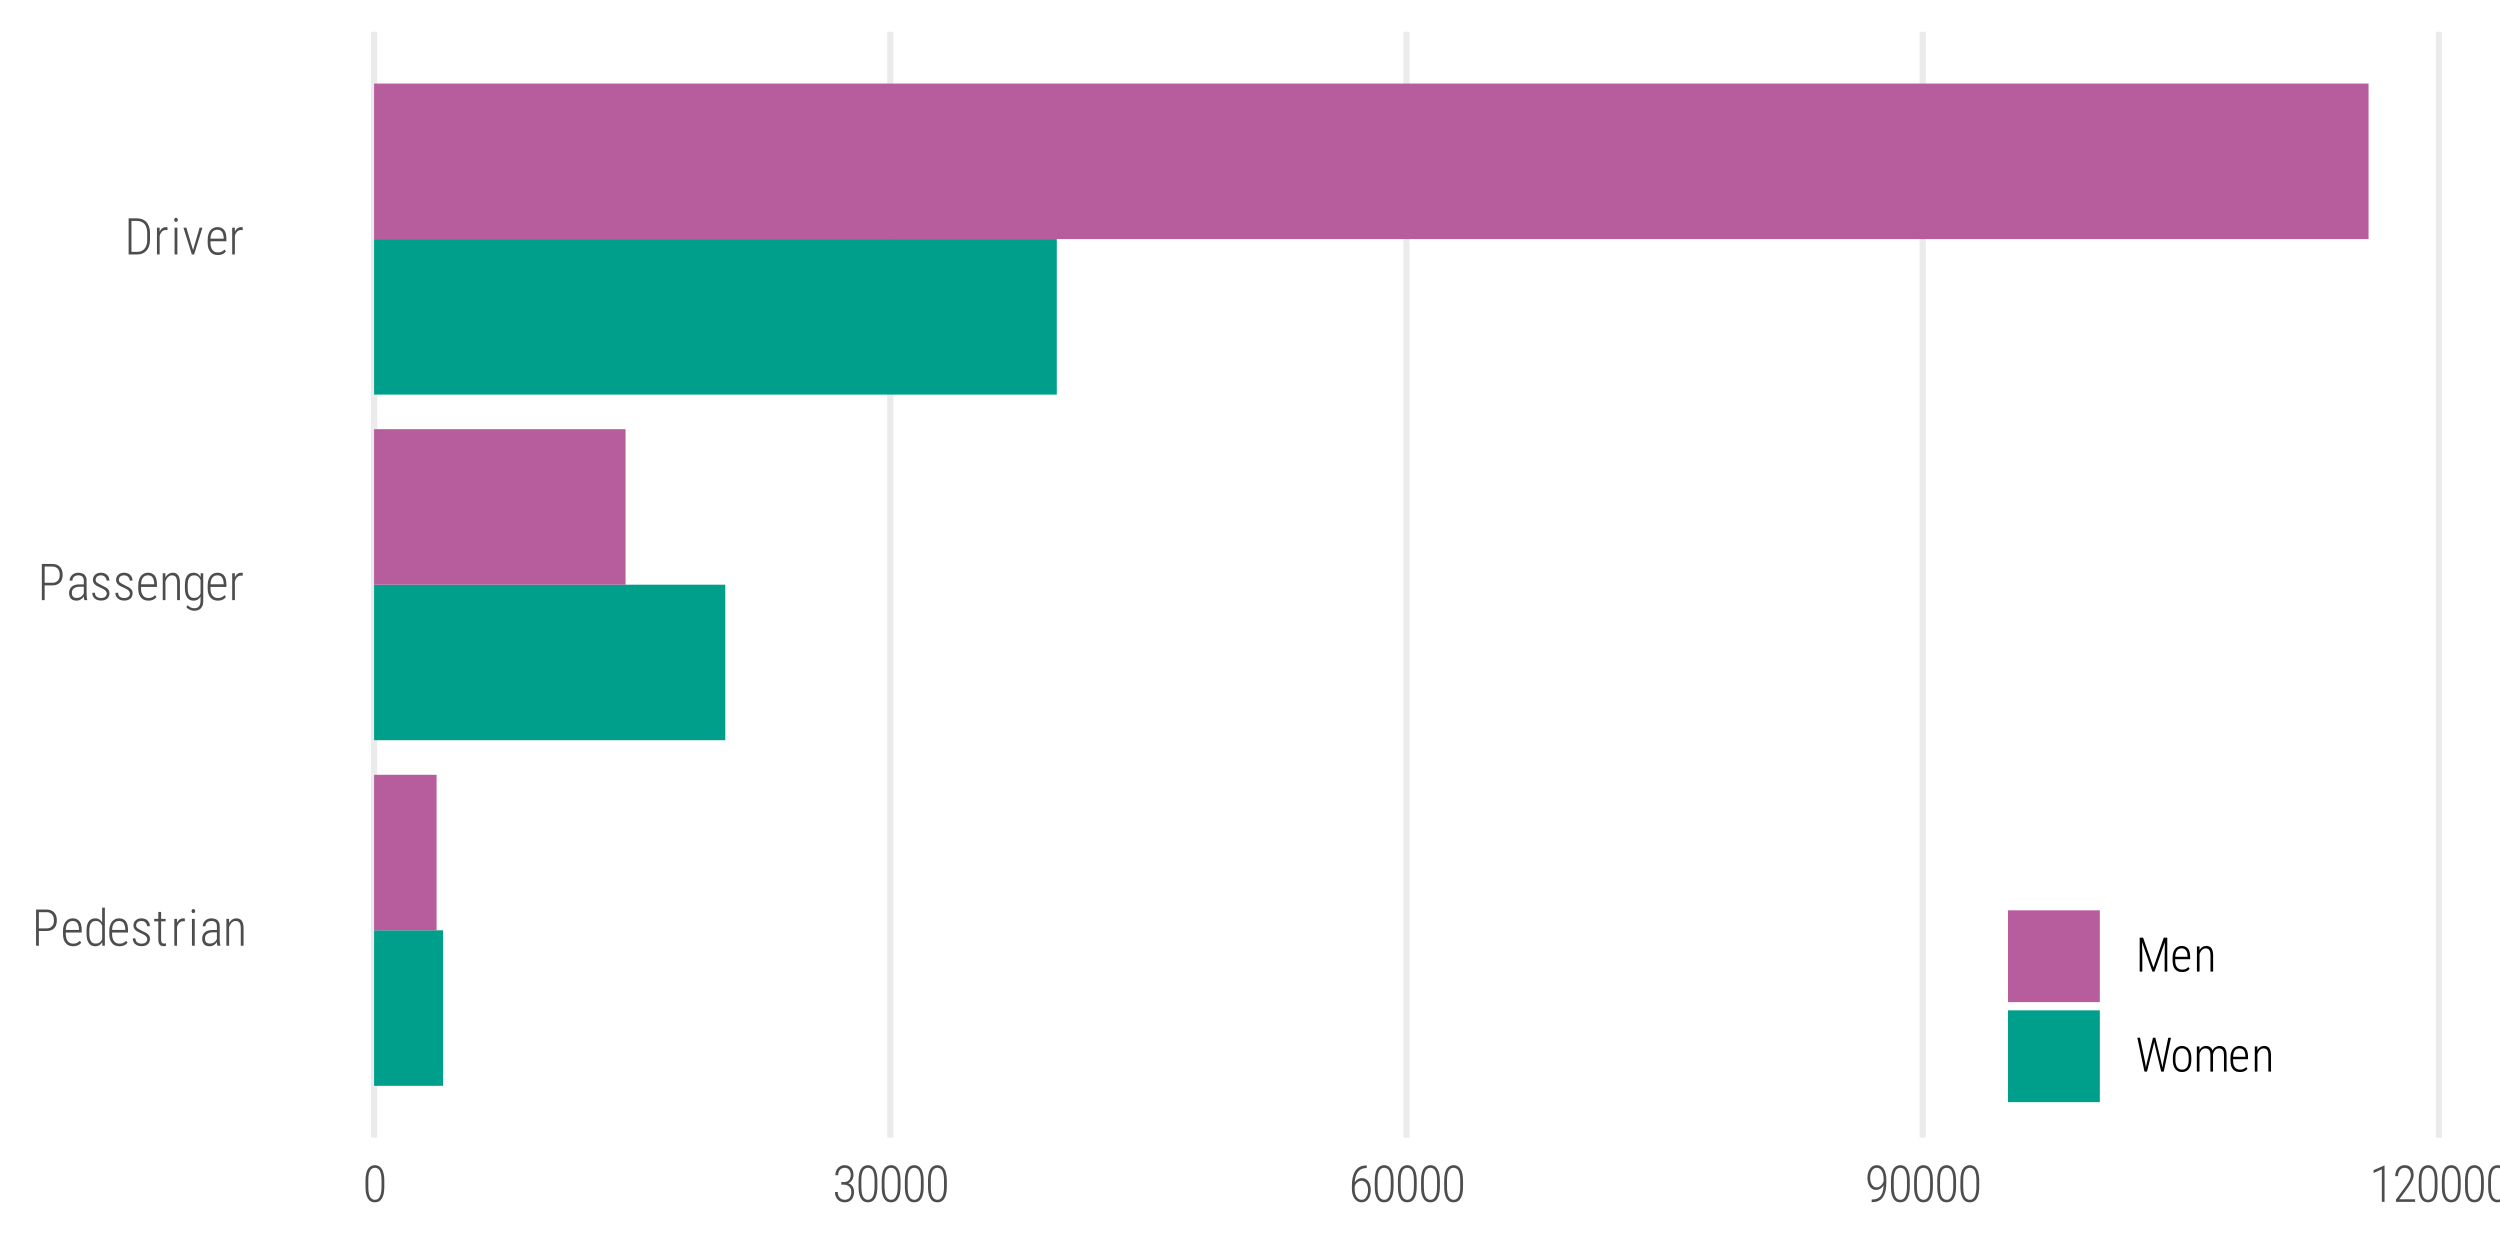
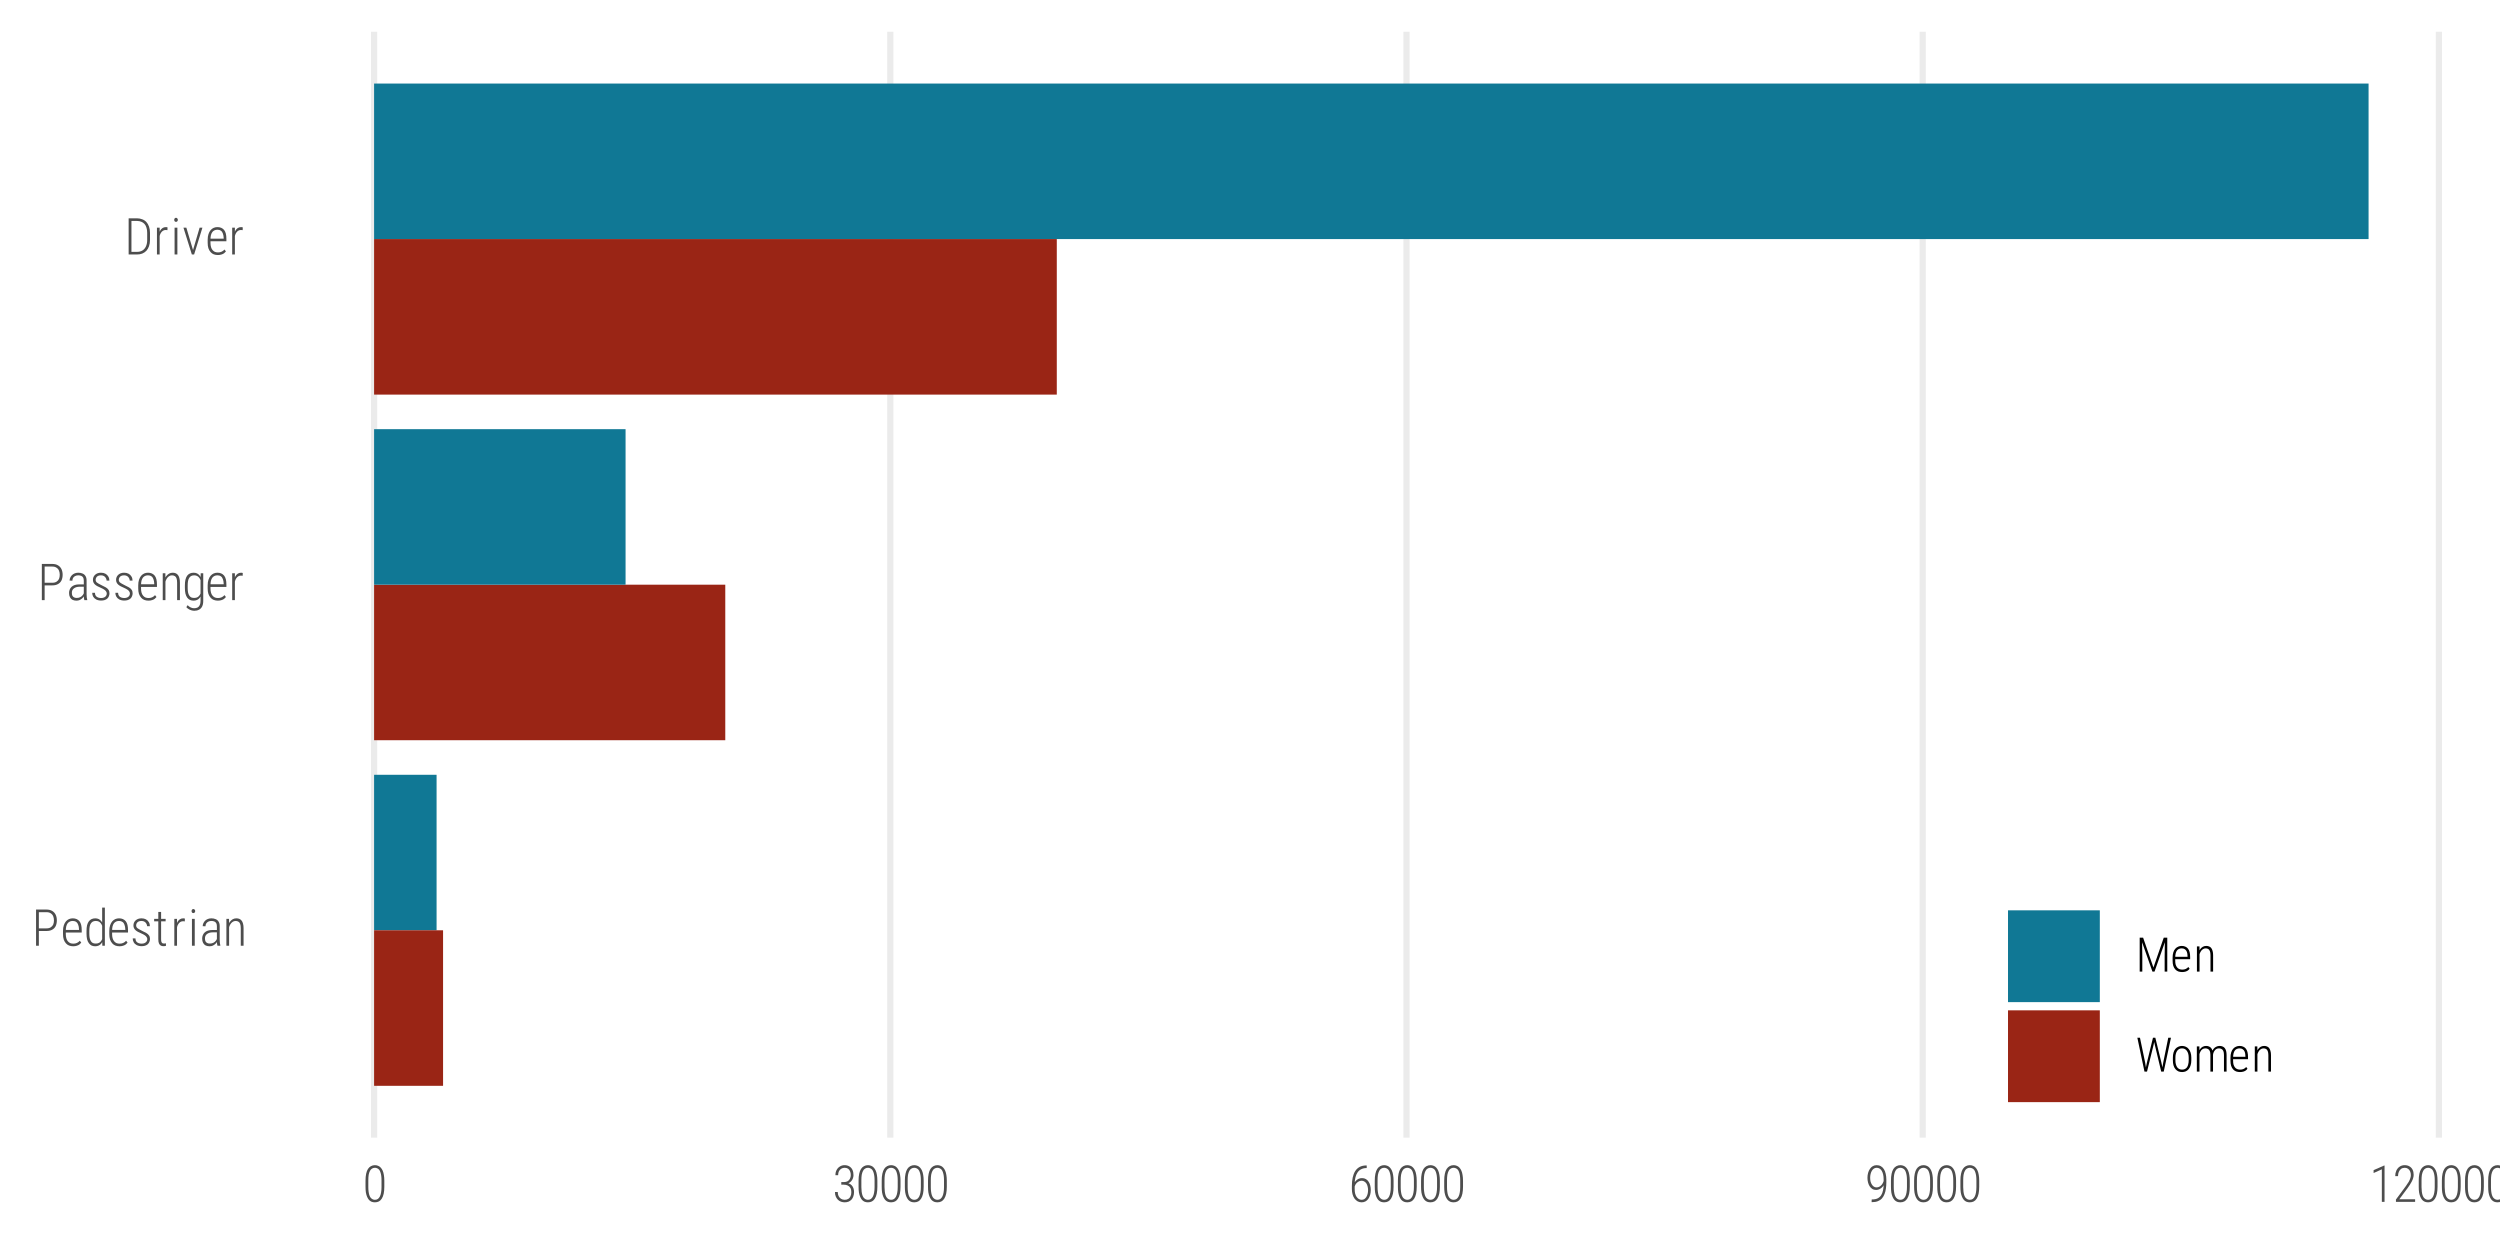
<svg xmlns="http://www.w3.org/2000/svg" xmlns:xlink="http://www.w3.org/1999/xlink" width="432" height="216" viewBox="0 0 432 216">
  <defs>
    <g>
      <g id="glyph-0-0">
        <path d="M 2.891 -6.25 L 2.891 -6.016 L 0.547 -6.016 L 0.547 -6.25 Z M 0.641 -6.25 L 0.641 0 L 0.453 0 L 0.453 -6.25 Z M 3 -6.25 L 3 0 L 2.812 0 L 2.812 -6.25 Z M 2.891 -0.234 L 2.891 0 L 0.547 0 L 0.547 -0.234 Z M 2.891 -6.125 L 0.75 -0.125 L 0.547 -0.125 L 2.688 -6.125 Z M 2.688 -0.125 L 0.547 -6.125 L 0.75 -6.125 L 2.891 -0.125 Z M 2.688 -0.125 " />
      </g>
      <g id="glyph-0-1">
        <path d="M 2.562 -2.547 L 1.078 -2.547 L 1.078 -3 L 2.562 -3 C 2.863 -3 3.109 -3.062 3.297 -3.188 C 3.492 -3.312 3.633 -3.473 3.719 -3.672 C 3.801 -3.879 3.844 -4.113 3.844 -4.375 C 3.844 -4.633 3.801 -4.867 3.719 -5.078 C 3.633 -5.297 3.492 -5.469 3.297 -5.594 C 3.109 -5.727 2.863 -5.797 2.562 -5.797 L 1.234 -5.797 L 1.234 0 L 0.75 0 L 0.75 -6.25 L 2.562 -6.25 C 2.945 -6.25 3.27 -6.172 3.531 -6.016 C 3.801 -5.859 4.004 -5.641 4.141 -5.359 C 4.273 -5.078 4.344 -4.754 4.344 -4.391 C 4.344 -4.004 4.273 -3.672 4.141 -3.391 C 4.004 -3.117 3.801 -2.91 3.531 -2.766 C 3.27 -2.617 2.945 -2.547 2.562 -2.547 Z M 2.562 -2.547 " />
      </g>
      <g id="glyph-0-2">
        <path d="M 2.172 0.094 C 1.91 0.094 1.672 0.051 1.453 -0.031 C 1.242 -0.113 1.062 -0.242 0.906 -0.422 C 0.75 -0.598 0.625 -0.816 0.531 -1.078 C 0.445 -1.348 0.406 -1.66 0.406 -2.016 L 0.406 -2.547 C 0.406 -2.93 0.453 -3.258 0.547 -3.531 C 0.641 -3.812 0.766 -4.039 0.922 -4.219 C 1.078 -4.395 1.254 -4.523 1.453 -4.609 C 1.648 -4.691 1.863 -4.734 2.094 -4.734 C 2.344 -4.734 2.562 -4.691 2.75 -4.609 C 2.945 -4.523 3.113 -4.398 3.25 -4.234 C 3.383 -4.066 3.484 -3.852 3.547 -3.594 C 3.609 -3.332 3.641 -3.031 3.641 -2.688 L 3.641 -2.281 L 0.703 -2.281 L 0.703 -2.734 L 3.172 -2.734 L 3.172 -2.859 C 3.16 -3.16 3.113 -3.414 3.031 -3.625 C 2.957 -3.844 2.844 -4.004 2.688 -4.109 C 2.531 -4.223 2.332 -4.281 2.094 -4.281 C 1.914 -4.281 1.754 -4.25 1.609 -4.188 C 1.461 -4.125 1.332 -4.023 1.219 -3.891 C 1.113 -3.754 1.031 -3.57 0.969 -3.344 C 0.914 -3.125 0.891 -2.859 0.891 -2.547 L 0.891 -2.016 C 0.891 -1.734 0.922 -1.488 0.984 -1.281 C 1.047 -1.07 1.133 -0.898 1.25 -0.766 C 1.363 -0.629 1.5 -0.523 1.656 -0.453 C 1.82 -0.391 2 -0.359 2.188 -0.359 C 2.426 -0.359 2.633 -0.398 2.812 -0.484 C 3 -0.566 3.164 -0.691 3.312 -0.859 L 3.562 -0.531 C 3.477 -0.426 3.375 -0.32 3.25 -0.219 C 3.125 -0.125 2.973 -0.051 2.797 0 C 2.617 0.062 2.41 0.094 2.172 0.094 Z M 2.172 0.094 " />
      </g>
      <g id="glyph-0-3">
        <path d="M 3.172 -0.906 L 3.172 -6.594 L 3.641 -6.594 L 3.641 0 L 3.203 0 Z M 0.469 -2.109 L 0.469 -2.531 C 0.469 -2.926 0.5 -3.258 0.562 -3.531 C 0.633 -3.812 0.738 -4.039 0.875 -4.219 C 1.008 -4.395 1.172 -4.523 1.359 -4.609 C 1.547 -4.691 1.754 -4.734 1.984 -4.734 C 2.211 -4.734 2.41 -4.691 2.578 -4.609 C 2.742 -4.523 2.891 -4.406 3.016 -4.25 C 3.141 -4.094 3.238 -3.906 3.312 -3.688 C 3.383 -3.477 3.438 -3.242 3.469 -2.984 L 3.469 -1.594 C 3.438 -1.352 3.383 -1.129 3.312 -0.922 C 3.238 -0.711 3.141 -0.531 3.016 -0.375 C 2.898 -0.227 2.754 -0.113 2.578 -0.031 C 2.398 0.051 2.195 0.094 1.969 0.094 C 1.738 0.094 1.531 0.051 1.344 -0.031 C 1.164 -0.125 1.008 -0.258 0.875 -0.438 C 0.738 -0.625 0.633 -0.852 0.562 -1.125 C 0.5 -1.406 0.469 -1.734 0.469 -2.109 Z M 0.953 -2.531 L 0.953 -2.109 C 0.953 -1.805 0.973 -1.547 1.016 -1.328 C 1.066 -1.117 1.133 -0.941 1.219 -0.797 C 1.312 -0.648 1.426 -0.539 1.562 -0.469 C 1.707 -0.406 1.879 -0.375 2.078 -0.375 C 2.316 -0.375 2.516 -0.422 2.672 -0.516 C 2.836 -0.617 2.969 -0.754 3.062 -0.922 C 3.164 -1.086 3.242 -1.273 3.297 -1.484 L 3.297 -3.062 C 3.266 -3.195 3.219 -3.336 3.156 -3.484 C 3.102 -3.629 3.031 -3.758 2.938 -3.875 C 2.852 -4 2.738 -4.098 2.594 -4.172 C 2.445 -4.242 2.273 -4.281 2.078 -4.281 C 1.879 -4.281 1.707 -4.242 1.562 -4.172 C 1.426 -4.098 1.312 -3.988 1.219 -3.844 C 1.125 -3.707 1.055 -3.531 1.016 -3.312 C 0.973 -3.094 0.953 -2.832 0.953 -2.531 Z M 0.953 -2.531 " />
      </g>
      <g id="glyph-0-4">
        <path d="M 2.969 -1.141 C 2.969 -1.266 2.93 -1.379 2.859 -1.484 C 2.797 -1.598 2.688 -1.707 2.531 -1.812 C 2.383 -1.914 2.176 -2.023 1.906 -2.141 C 1.695 -2.234 1.508 -2.32 1.344 -2.406 C 1.176 -2.5 1.035 -2.598 0.922 -2.703 C 0.816 -2.805 0.734 -2.922 0.672 -3.047 C 0.609 -3.172 0.578 -3.32 0.578 -3.5 C 0.578 -3.676 0.609 -3.836 0.672 -3.984 C 0.734 -4.129 0.828 -4.258 0.953 -4.375 C 1.078 -4.488 1.223 -4.578 1.391 -4.641 C 1.566 -4.703 1.758 -4.734 1.969 -4.734 C 2.27 -4.734 2.523 -4.676 2.734 -4.562 C 2.953 -4.445 3.117 -4.285 3.234 -4.078 C 3.359 -3.879 3.422 -3.645 3.422 -3.375 L 2.938 -3.375 C 2.938 -3.531 2.895 -3.676 2.812 -3.812 C 2.738 -3.957 2.629 -4.07 2.484 -4.156 C 2.348 -4.238 2.176 -4.281 1.969 -4.281 C 1.75 -4.281 1.57 -4.242 1.438 -4.172 C 1.301 -4.098 1.203 -4 1.141 -3.875 C 1.078 -3.758 1.047 -3.641 1.047 -3.516 C 1.047 -3.422 1.062 -3.336 1.094 -3.266 C 1.125 -3.191 1.176 -3.117 1.25 -3.047 C 1.32 -2.984 1.426 -2.914 1.562 -2.844 C 1.695 -2.77 1.863 -2.68 2.062 -2.578 C 2.344 -2.453 2.586 -2.328 2.797 -2.203 C 3.004 -2.086 3.16 -1.945 3.266 -1.781 C 3.379 -1.625 3.438 -1.422 3.438 -1.172 C 3.438 -0.984 3.398 -0.812 3.328 -0.656 C 3.266 -0.5 3.172 -0.363 3.047 -0.25 C 2.922 -0.145 2.766 -0.062 2.578 0 C 2.398 0.051 2.207 0.078 2 0.078 C 1.664 0.078 1.379 0.012 1.141 -0.109 C 0.91 -0.234 0.738 -0.395 0.625 -0.594 C 0.508 -0.801 0.453 -1.023 0.453 -1.266 L 0.922 -1.266 C 0.93 -1.023 0.988 -0.836 1.094 -0.703 C 1.207 -0.578 1.344 -0.488 1.5 -0.438 C 1.664 -0.383 1.832 -0.359 2 -0.359 C 2.207 -0.359 2.383 -0.395 2.531 -0.469 C 2.676 -0.539 2.785 -0.633 2.859 -0.75 C 2.93 -0.863 2.969 -0.992 2.969 -1.141 Z M 2.969 -1.141 " />
      </g>
      <g id="glyph-0-5">
        <path d="M 2.141 -4.641 L 2.141 -4.219 L 0.156 -4.219 L 0.156 -4.641 Z M 0.875 -5.844 L 1.359 -5.844 L 1.359 -1.141 C 1.359 -0.922 1.379 -0.754 1.422 -0.641 C 1.473 -0.535 1.535 -0.461 1.609 -0.422 C 1.68 -0.391 1.758 -0.375 1.844 -0.375 C 1.914 -0.375 1.977 -0.379 2.031 -0.391 C 2.094 -0.398 2.145 -0.41 2.188 -0.422 L 2.203 0.016 C 2.148 0.035 2.082 0.051 2 0.062 C 1.914 0.07 1.828 0.078 1.734 0.078 C 1.566 0.078 1.422 0.039 1.297 -0.031 C 1.172 -0.102 1.066 -0.227 0.984 -0.406 C 0.91 -0.582 0.875 -0.828 0.875 -1.141 Z M 0.875 -5.844 " />
      </g>
      <g id="glyph-0-6">
        <path d="M 1.109 -3.891 L 1.109 0 L 0.641 0 L 0.641 -4.641 L 1.109 -4.641 Z M 2.469 -4.688 L 2.453 -4.203 C 2.41 -4.211 2.363 -4.219 2.312 -4.219 C 2.27 -4.227 2.219 -4.234 2.156 -4.234 C 1.977 -4.234 1.82 -4.191 1.688 -4.109 C 1.551 -4.023 1.438 -3.91 1.344 -3.766 C 1.25 -3.629 1.176 -3.461 1.125 -3.266 C 1.082 -3.078 1.055 -2.875 1.047 -2.656 L 0.875 -2.578 C 0.875 -2.879 0.898 -3.16 0.953 -3.422 C 1.004 -3.68 1.082 -3.91 1.188 -4.109 C 1.301 -4.305 1.438 -4.457 1.594 -4.562 C 1.758 -4.676 1.957 -4.734 2.188 -4.734 C 2.238 -4.734 2.289 -4.727 2.344 -4.719 C 2.395 -4.707 2.438 -4.695 2.469 -4.688 Z M 2.469 -4.688 " />
      </g>
      <g id="glyph-0-7">
        <path d="M 1.172 -4.641 L 1.172 0 L 0.688 0 L 0.688 -4.641 Z M 0.625 -5.984 C 0.625 -6.086 0.648 -6.172 0.703 -6.234 C 0.754 -6.305 0.832 -6.344 0.938 -6.344 C 1.031 -6.344 1.102 -6.305 1.156 -6.234 C 1.219 -6.172 1.25 -6.086 1.25 -5.984 C 1.25 -5.891 1.219 -5.805 1.156 -5.734 C 1.102 -5.672 1.031 -5.641 0.938 -5.641 C 0.832 -5.641 0.754 -5.672 0.703 -5.734 C 0.648 -5.805 0.625 -5.891 0.625 -5.984 Z M 0.625 -5.984 " />
      </g>
      <g id="glyph-0-8">
        <path d="M 3 -0.828 L 3 -3.359 C 3 -3.578 2.961 -3.754 2.891 -3.891 C 2.816 -4.023 2.707 -4.125 2.562 -4.188 C 2.414 -4.25 2.238 -4.281 2.031 -4.281 C 1.832 -4.281 1.656 -4.238 1.5 -4.156 C 1.352 -4.082 1.238 -3.977 1.156 -3.844 C 1.07 -3.707 1.031 -3.547 1.031 -3.359 L 0.547 -3.375 C 0.547 -3.551 0.582 -3.719 0.656 -3.875 C 0.727 -4.039 0.828 -4.188 0.953 -4.312 C 1.086 -4.445 1.25 -4.551 1.438 -4.625 C 1.625 -4.695 1.828 -4.734 2.047 -4.734 C 2.328 -4.734 2.57 -4.688 2.781 -4.594 C 3 -4.508 3.172 -4.363 3.297 -4.156 C 3.422 -3.957 3.484 -3.691 3.484 -3.359 L 3.484 -0.984 C 3.484 -0.816 3.492 -0.645 3.516 -0.469 C 3.535 -0.301 3.562 -0.164 3.594 -0.062 L 3.594 0 L 3.094 0 C 3.062 -0.102 3.035 -0.234 3.016 -0.391 C 3.004 -0.547 3 -0.691 3 -0.828 Z M 3.109 -2.719 L 3.109 -2.312 L 2.281 -2.312 C 2.062 -2.312 1.867 -2.285 1.703 -2.234 C 1.535 -2.18 1.395 -2.109 1.281 -2.016 C 1.164 -1.93 1.078 -1.82 1.016 -1.688 C 0.961 -1.562 0.938 -1.422 0.938 -1.266 C 0.938 -1.055 0.969 -0.883 1.031 -0.75 C 1.102 -0.625 1.203 -0.531 1.328 -0.469 C 1.453 -0.406 1.602 -0.375 1.781 -0.375 C 2.02 -0.375 2.227 -0.422 2.406 -0.516 C 2.582 -0.609 2.727 -0.734 2.844 -0.891 C 2.957 -1.047 3.031 -1.211 3.062 -1.391 L 3.203 -1.094 C 3.172 -0.969 3.113 -0.832 3.031 -0.688 C 2.957 -0.551 2.859 -0.426 2.734 -0.312 C 2.609 -0.195 2.461 -0.098 2.297 -0.016 C 2.129 0.055 1.941 0.094 1.734 0.094 C 1.473 0.094 1.242 0.043 1.047 -0.047 C 0.859 -0.148 0.711 -0.301 0.609 -0.5 C 0.504 -0.695 0.453 -0.941 0.453 -1.234 C 0.453 -1.441 0.488 -1.633 0.562 -1.812 C 0.633 -2 0.742 -2.16 0.891 -2.297 C 1.035 -2.43 1.219 -2.535 1.438 -2.609 C 1.664 -2.68 1.926 -2.719 2.219 -2.719 Z M 3.109 -2.719 " />
      </g>
      <g id="glyph-0-9">
        <path d="M 1.109 -3.656 L 1.109 0 L 0.641 0 L 0.641 -4.641 L 1.094 -4.641 Z M 1.016 -2.609 L 0.797 -2.734 C 0.805 -3.016 0.848 -3.273 0.922 -3.516 C 1.004 -3.754 1.113 -3.961 1.25 -4.141 C 1.395 -4.328 1.555 -4.473 1.734 -4.578 C 1.922 -4.68 2.129 -4.734 2.359 -4.734 C 2.555 -4.734 2.727 -4.703 2.875 -4.641 C 3.031 -4.578 3.16 -4.477 3.266 -4.344 C 3.379 -4.207 3.461 -4.031 3.516 -3.812 C 3.578 -3.594 3.609 -3.332 3.609 -3.031 L 3.609 0 L 3.125 0 L 3.125 -3.031 C 3.125 -3.352 3.086 -3.602 3.016 -3.781 C 2.953 -3.957 2.852 -4.082 2.719 -4.156 C 2.582 -4.238 2.422 -4.281 2.234 -4.281 C 2.035 -4.281 1.859 -4.223 1.703 -4.109 C 1.555 -4.004 1.43 -3.867 1.328 -3.703 C 1.223 -3.535 1.145 -3.352 1.094 -3.156 C 1.039 -2.969 1.016 -2.785 1.016 -2.609 Z M 1.016 -2.609 " />
      </g>
      <g id="glyph-0-10">
        <path d="M 3.203 -4.641 L 3.641 -4.641 L 3.641 0.109 C 3.641 0.516 3.578 0.844 3.453 1.094 C 3.328 1.352 3.145 1.539 2.906 1.656 C 2.676 1.781 2.406 1.844 2.094 1.844 C 1.938 1.844 1.77 1.816 1.594 1.766 C 1.426 1.723 1.266 1.648 1.109 1.547 C 0.953 1.453 0.82 1.344 0.719 1.219 L 0.938 0.875 C 1.102 1.051 1.281 1.18 1.469 1.266 C 1.656 1.359 1.848 1.406 2.047 1.406 C 2.285 1.406 2.488 1.363 2.656 1.281 C 2.82 1.195 2.945 1.062 3.031 0.875 C 3.125 0.688 3.172 0.441 3.172 0.141 L 3.172 -3.625 Z M 0.469 -2.109 L 0.469 -2.531 C 0.469 -2.926 0.5 -3.258 0.562 -3.531 C 0.633 -3.812 0.734 -4.039 0.859 -4.219 C 0.992 -4.395 1.156 -4.523 1.344 -4.609 C 1.531 -4.691 1.742 -4.734 1.984 -4.734 C 2.211 -4.734 2.41 -4.691 2.578 -4.609 C 2.742 -4.523 2.891 -4.406 3.016 -4.25 C 3.141 -4.094 3.238 -3.906 3.312 -3.688 C 3.383 -3.477 3.438 -3.242 3.469 -2.984 L 3.469 -1.594 C 3.438 -1.352 3.383 -1.129 3.312 -0.922 C 3.238 -0.711 3.141 -0.531 3.016 -0.375 C 2.898 -0.227 2.754 -0.113 2.578 -0.031 C 2.398 0.051 2.195 0.094 1.969 0.094 C 1.738 0.094 1.531 0.051 1.344 -0.031 C 1.156 -0.125 0.992 -0.258 0.859 -0.438 C 0.734 -0.625 0.633 -0.852 0.562 -1.125 C 0.5 -1.406 0.469 -1.734 0.469 -2.109 Z M 0.953 -2.531 L 0.953 -2.109 C 0.953 -1.805 0.973 -1.547 1.016 -1.328 C 1.055 -1.117 1.125 -0.941 1.219 -0.797 C 1.312 -0.648 1.426 -0.539 1.562 -0.469 C 1.707 -0.406 1.879 -0.375 2.078 -0.375 C 2.316 -0.375 2.516 -0.422 2.672 -0.516 C 2.836 -0.617 2.969 -0.754 3.062 -0.922 C 3.164 -1.086 3.238 -1.273 3.281 -1.484 L 3.281 -3.062 C 3.258 -3.195 3.219 -3.336 3.156 -3.484 C 3.102 -3.629 3.031 -3.758 2.938 -3.875 C 2.844 -4 2.723 -4.098 2.578 -4.172 C 2.441 -4.242 2.273 -4.281 2.078 -4.281 C 1.879 -4.281 1.707 -4.242 1.562 -4.172 C 1.426 -4.098 1.312 -3.988 1.219 -3.844 C 1.125 -3.707 1.055 -3.531 1.016 -3.312 C 0.973 -3.094 0.953 -2.832 0.953 -2.531 Z M 0.953 -2.531 " />
      </g>
      <g id="glyph-0-11">
        <path d="M 2.172 0 L 1 0 L 1.016 -0.453 L 2.172 -0.453 C 2.547 -0.453 2.863 -0.531 3.125 -0.688 C 3.395 -0.852 3.598 -1.086 3.734 -1.391 C 3.879 -1.691 3.953 -2.062 3.953 -2.5 L 3.953 -3.766 C 3.953 -4.098 3.91 -4.391 3.828 -4.641 C 3.754 -4.898 3.641 -5.113 3.484 -5.281 C 3.336 -5.445 3.156 -5.57 2.938 -5.656 C 2.719 -5.75 2.477 -5.797 2.219 -5.797 L 0.984 -5.797 L 0.984 -6.25 L 2.219 -6.25 C 2.539 -6.25 2.836 -6.191 3.109 -6.078 C 3.391 -5.973 3.625 -5.816 3.812 -5.609 C 4.008 -5.398 4.16 -5.141 4.266 -4.828 C 4.379 -4.516 4.438 -4.16 4.438 -3.766 L 4.438 -2.5 C 4.438 -2.094 4.379 -1.734 4.266 -1.422 C 4.16 -1.117 4.008 -0.859 3.812 -0.641 C 3.613 -0.43 3.375 -0.27 3.094 -0.156 C 2.82 -0.051 2.516 0 2.172 0 Z M 1.234 -6.25 L 1.234 0 L 0.75 0 L 0.75 -6.25 Z M 1.234 -6.25 " />
      </g>
      <g id="glyph-0-12">
        <path d="M 1.797 -0.5 L 3.016 -4.641 L 3.5 -4.641 L 2.062 0 L 1.719 0 Z M 0.719 -4.641 L 1.953 -0.5 L 2.016 0 L 1.672 0 L 0.219 -4.641 Z M 0.719 -4.641 " />
      </g>
      <g id="glyph-0-13">
        <path d="M 3.766 -3.656 L 3.766 -2.609 C 3.766 -2.148 3.727 -1.75 3.656 -1.406 C 3.582 -1.07 3.473 -0.789 3.328 -0.562 C 3.191 -0.344 3.023 -0.18 2.828 -0.078 C 2.629 0.023 2.398 0.078 2.141 0.078 C 1.941 0.078 1.754 0.047 1.578 -0.016 C 1.41 -0.086 1.258 -0.191 1.125 -0.328 C 1 -0.473 0.891 -0.648 0.797 -0.859 C 0.703 -1.078 0.629 -1.332 0.578 -1.625 C 0.535 -1.914 0.516 -2.242 0.516 -2.609 L 0.516 -3.656 C 0.516 -4.125 0.551 -4.523 0.625 -4.859 C 0.695 -5.191 0.801 -5.469 0.938 -5.688 C 1.082 -5.906 1.254 -6.066 1.453 -6.172 C 1.66 -6.285 1.891 -6.344 2.141 -6.344 C 2.336 -6.344 2.52 -6.305 2.688 -6.234 C 2.863 -6.172 3.016 -6.066 3.141 -5.922 C 3.273 -5.785 3.391 -5.609 3.484 -5.391 C 3.578 -5.18 3.645 -4.93 3.688 -4.641 C 3.738 -4.359 3.766 -4.031 3.766 -3.656 Z M 3.281 -2.547 L 3.281 -3.734 C 3.281 -4.016 3.266 -4.27 3.234 -4.5 C 3.203 -4.727 3.156 -4.93 3.094 -5.109 C 3.039 -5.285 2.969 -5.43 2.875 -5.547 C 2.781 -5.66 2.672 -5.742 2.547 -5.797 C 2.422 -5.859 2.285 -5.891 2.141 -5.891 C 1.953 -5.891 1.785 -5.844 1.641 -5.75 C 1.492 -5.664 1.375 -5.531 1.281 -5.344 C 1.188 -5.164 1.113 -4.941 1.062 -4.672 C 1.02 -4.398 1 -4.086 1 -3.734 L 1 -2.547 C 1 -2.266 1.016 -2.008 1.047 -1.781 C 1.078 -1.551 1.117 -1.348 1.172 -1.172 C 1.234 -0.992 1.312 -0.844 1.406 -0.719 C 1.508 -0.602 1.617 -0.516 1.734 -0.453 C 1.859 -0.391 1.992 -0.359 2.141 -0.359 C 2.336 -0.359 2.504 -0.406 2.641 -0.5 C 2.785 -0.602 2.906 -0.75 3 -0.938 C 3.094 -1.125 3.16 -1.348 3.203 -1.609 C 3.254 -1.879 3.281 -2.191 3.281 -2.547 Z M 3.281 -2.547 " />
      </g>
      <g id="glyph-0-14">
        <path d="M 1.531 -3.422 L 1.984 -3.422 C 2.242 -3.422 2.461 -3.473 2.641 -3.578 C 2.816 -3.68 2.945 -3.828 3.031 -4.016 C 3.125 -4.203 3.172 -4.406 3.172 -4.625 C 3.172 -4.875 3.129 -5.094 3.047 -5.281 C 2.973 -5.477 2.859 -5.629 2.703 -5.734 C 2.547 -5.836 2.348 -5.891 2.109 -5.891 C 1.891 -5.891 1.695 -5.836 1.531 -5.734 C 1.363 -5.629 1.227 -5.484 1.125 -5.297 C 1.031 -5.109 0.984 -4.879 0.984 -4.609 L 0.516 -4.609 C 0.516 -4.953 0.582 -5.25 0.719 -5.5 C 0.852 -5.758 1.039 -5.961 1.281 -6.109 C 1.52 -6.266 1.797 -6.344 2.109 -6.344 C 2.41 -6.344 2.676 -6.273 2.906 -6.141 C 3.145 -6.004 3.328 -5.805 3.453 -5.547 C 3.578 -5.285 3.641 -4.973 3.641 -4.609 C 3.641 -4.422 3.602 -4.234 3.531 -4.047 C 3.469 -3.867 3.367 -3.707 3.234 -3.562 C 3.109 -3.414 2.941 -3.297 2.734 -3.203 C 2.535 -3.109 2.305 -3.062 2.047 -3.062 L 1.531 -3.062 Z M 1.531 -2.969 L 1.531 -3.312 L 2.047 -3.312 C 2.348 -3.312 2.609 -3.27 2.828 -3.188 C 3.047 -3.102 3.219 -2.988 3.344 -2.844 C 3.477 -2.695 3.578 -2.523 3.641 -2.328 C 3.703 -2.129 3.734 -1.922 3.734 -1.703 C 3.734 -1.422 3.691 -1.164 3.609 -0.938 C 3.535 -0.719 3.426 -0.531 3.281 -0.375 C 3.133 -0.227 2.961 -0.113 2.766 -0.031 C 2.566 0.039 2.352 0.078 2.125 0.078 C 1.906 0.078 1.691 0.039 1.484 -0.031 C 1.285 -0.102 1.109 -0.211 0.953 -0.359 C 0.797 -0.516 0.672 -0.703 0.578 -0.922 C 0.484 -1.141 0.438 -1.398 0.438 -1.703 L 0.922 -1.703 C 0.922 -1.43 0.969 -1.195 1.062 -1 C 1.164 -0.801 1.305 -0.645 1.484 -0.531 C 1.672 -0.414 1.883 -0.359 2.125 -0.359 C 2.363 -0.359 2.566 -0.41 2.734 -0.516 C 2.91 -0.617 3.039 -0.77 3.125 -0.969 C 3.219 -1.164 3.266 -1.406 3.266 -1.688 C 3.266 -1.988 3.207 -2.234 3.094 -2.422 C 2.988 -2.609 2.836 -2.742 2.641 -2.828 C 2.453 -2.922 2.234 -2.969 1.984 -2.969 Z M 1.531 -2.969 " />
      </g>
      <g id="glyph-0-15">
        <path d="M 3.078 -6.297 L 3.125 -6.297 L 3.125 -5.844 L 3.078 -5.844 C 2.734 -5.844 2.43 -5.773 2.172 -5.641 C 1.922 -5.516 1.711 -5.332 1.547 -5.094 C 1.379 -4.852 1.254 -4.562 1.172 -4.219 C 1.086 -3.875 1.047 -3.492 1.047 -3.078 L 1.047 -2.203 C 1.047 -1.922 1.07 -1.664 1.125 -1.438 C 1.188 -1.207 1.273 -1.008 1.391 -0.844 C 1.504 -0.688 1.633 -0.566 1.781 -0.484 C 1.926 -0.398 2.082 -0.359 2.25 -0.359 C 2.426 -0.359 2.582 -0.398 2.719 -0.484 C 2.852 -0.578 2.969 -0.695 3.062 -0.844 C 3.156 -1 3.227 -1.176 3.281 -1.375 C 3.332 -1.582 3.359 -1.801 3.359 -2.031 C 3.359 -2.25 3.332 -2.457 3.281 -2.656 C 3.238 -2.852 3.172 -3.023 3.078 -3.172 C 2.984 -3.316 2.863 -3.43 2.719 -3.516 C 2.582 -3.609 2.422 -3.656 2.234 -3.656 C 2.023 -3.656 1.828 -3.594 1.641 -3.469 C 1.453 -3.352 1.301 -3.195 1.188 -3 C 1.07 -2.801 1.008 -2.582 1 -2.344 L 0.719 -2.344 C 0.75 -2.625 0.805 -2.867 0.891 -3.078 C 0.984 -3.297 1.098 -3.477 1.234 -3.625 C 1.379 -3.781 1.539 -3.898 1.719 -3.984 C 1.906 -4.066 2.102 -4.109 2.312 -4.109 C 2.57 -4.109 2.797 -4.051 2.984 -3.938 C 3.172 -3.832 3.328 -3.68 3.453 -3.484 C 3.578 -3.297 3.672 -3.078 3.734 -2.828 C 3.797 -2.586 3.828 -2.328 3.828 -2.047 C 3.828 -1.754 3.789 -1.477 3.719 -1.219 C 3.645 -0.957 3.539 -0.727 3.406 -0.531 C 3.27 -0.332 3.102 -0.18 2.906 -0.078 C 2.719 0.023 2.5 0.078 2.25 0.078 C 1.988 0.078 1.754 0.02 1.547 -0.094 C 1.336 -0.219 1.156 -0.383 1 -0.594 C 0.852 -0.812 0.742 -1.055 0.672 -1.328 C 0.598 -1.609 0.562 -1.906 0.562 -2.219 L 0.562 -2.766 C 0.562 -3.297 0.609 -3.773 0.703 -4.203 C 0.797 -4.641 0.941 -5.016 1.141 -5.328 C 1.348 -5.641 1.609 -5.879 1.922 -6.047 C 2.242 -6.211 2.629 -6.297 3.078 -6.297 Z M 3.078 -6.297 " />
      </g>
      <g id="glyph-0-16">
        <path d="M 1.188 -0.422 L 1.266 -0.422 C 1.648 -0.422 1.969 -0.484 2.219 -0.609 C 2.477 -0.742 2.68 -0.926 2.828 -1.156 C 2.973 -1.395 3.078 -1.672 3.141 -1.984 C 3.211 -2.305 3.25 -2.648 3.25 -3.016 L 3.25 -3.891 C 3.25 -4.223 3.219 -4.516 3.156 -4.766 C 3.094 -5.016 3.008 -5.223 2.906 -5.391 C 2.801 -5.555 2.676 -5.68 2.531 -5.766 C 2.383 -5.848 2.223 -5.891 2.047 -5.891 C 1.867 -5.891 1.707 -5.844 1.562 -5.75 C 1.426 -5.656 1.312 -5.531 1.219 -5.375 C 1.125 -5.219 1.051 -5.035 1 -4.828 C 0.945 -4.617 0.922 -4.398 0.922 -4.172 C 0.922 -3.961 0.941 -3.754 0.984 -3.547 C 1.035 -3.348 1.109 -3.172 1.203 -3.016 C 1.297 -2.859 1.41 -2.734 1.547 -2.641 C 1.68 -2.547 1.836 -2.5 2.016 -2.5 C 2.211 -2.5 2.391 -2.547 2.547 -2.641 C 2.703 -2.734 2.836 -2.852 2.953 -3 C 3.066 -3.156 3.156 -3.32 3.219 -3.5 C 3.281 -3.676 3.312 -3.848 3.312 -4.016 L 3.547 -4.016 C 3.547 -3.754 3.504 -3.504 3.422 -3.266 C 3.348 -3.035 3.238 -2.828 3.094 -2.641 C 2.945 -2.461 2.773 -2.32 2.578 -2.219 C 2.391 -2.113 2.18 -2.062 1.953 -2.062 C 1.703 -2.062 1.484 -2.117 1.297 -2.234 C 1.109 -2.348 0.953 -2.504 0.828 -2.703 C 0.703 -2.898 0.609 -3.125 0.547 -3.375 C 0.484 -3.625 0.453 -3.883 0.453 -4.156 C 0.453 -4.457 0.488 -4.738 0.562 -5 C 0.633 -5.258 0.738 -5.488 0.875 -5.688 C 1.008 -5.895 1.176 -6.055 1.375 -6.172 C 1.57 -6.285 1.797 -6.344 2.047 -6.344 C 2.328 -6.344 2.57 -6.281 2.781 -6.156 C 3 -6.031 3.176 -5.852 3.312 -5.625 C 3.445 -5.406 3.547 -5.145 3.609 -4.844 C 3.68 -4.539 3.719 -4.207 3.719 -3.844 L 3.719 -3.359 C 3.719 -2.992 3.691 -2.641 3.641 -2.297 C 3.598 -1.953 3.52 -1.641 3.406 -1.359 C 3.301 -1.078 3.156 -0.828 2.969 -0.609 C 2.781 -0.398 2.547 -0.238 2.266 -0.125 C 1.984 -0.008 1.648 0.047 1.266 0.047 L 1.172 0.047 Z M 1.188 -0.422 " />
      </g>
      <g id="glyph-0-17">
        <path d="M 2.609 -6.281 L 2.609 0 L 2.141 0 L 2.141 -5.625 L 0.719 -4.984 L 0.719 -5.484 L 2.531 -6.281 Z M 2.609 -6.281 " />
      </g>
      <g id="glyph-0-18">
        <path d="M 3.891 -0.453 L 3.891 0 L 0.578 0 L 0.578 -0.406 L 2.297 -2.734 C 2.504 -3.016 2.672 -3.266 2.797 -3.484 C 2.922 -3.711 3.008 -3.914 3.062 -4.094 C 3.125 -4.27 3.156 -4.445 3.156 -4.625 C 3.156 -4.863 3.113 -5.078 3.031 -5.266 C 2.945 -5.461 2.828 -5.613 2.672 -5.719 C 2.516 -5.832 2.32 -5.891 2.094 -5.891 C 1.852 -5.891 1.645 -5.828 1.469 -5.703 C 1.301 -5.578 1.172 -5.406 1.078 -5.188 C 0.984 -4.977 0.938 -4.734 0.938 -4.453 L 0.453 -4.453 C 0.453 -4.797 0.516 -5.109 0.641 -5.391 C 0.773 -5.68 0.961 -5.91 1.203 -6.078 C 1.453 -6.254 1.75 -6.344 2.094 -6.344 C 2.406 -6.344 2.676 -6.273 2.906 -6.141 C 3.145 -6.004 3.328 -5.812 3.453 -5.562 C 3.578 -5.312 3.641 -5.016 3.641 -4.672 C 3.641 -4.484 3.609 -4.289 3.547 -4.094 C 3.492 -3.906 3.414 -3.711 3.312 -3.516 C 3.219 -3.328 3.109 -3.141 2.984 -2.953 C 2.867 -2.773 2.742 -2.594 2.609 -2.406 L 1.156 -0.453 Z M 3.891 -0.453 " />
      </g>
      <g id="glyph-1-0">
        <path d="M 2.719 -5.859 L 2.719 -5.641 L 0.516 -5.641 L 0.516 -5.859 Z M 0.594 -5.859 L 0.594 0 L 0.422 0 L 0.422 -5.859 Z M 2.812 -5.859 L 2.812 0 L 2.625 0 L 2.625 -5.859 Z M 2.719 -0.219 L 2.719 0 L 0.516 0 L 0.516 -0.219 Z M 2.719 -5.75 L 0.703 -0.125 L 0.5 -0.125 L 2.516 -5.75 Z M 2.516 -0.125 L 0.5 -5.75 L 0.703 -5.75 L 2.719 -0.125 Z M 2.516 -0.125 " />
      </g>
      <g id="glyph-1-1">
        <path d="M 0.844 -5.859 L 1.297 -5.859 L 3.078 -0.703 L 4.859 -5.859 L 5.328 -5.859 L 3.266 0 L 2.906 0 Z M 0.703 -5.859 L 1.109 -5.859 L 1.156 -2.547 L 1.156 0 L 0.703 0 Z M 5.062 -5.859 L 5.469 -5.859 L 5.469 0 L 5.016 0 L 5.016 -2.547 Z M 5.062 -5.859 " />
      </g>
      <g id="glyph-1-2">
        <path d="M 2.031 0.078 C 1.789 0.078 1.566 0.039 1.359 -0.031 C 1.16 -0.113 0.988 -0.234 0.844 -0.391 C 0.695 -0.555 0.582 -0.766 0.5 -1.016 C 0.426 -1.266 0.391 -1.555 0.391 -1.891 L 0.391 -2.391 C 0.391 -2.754 0.43 -3.066 0.516 -3.328 C 0.598 -3.586 0.711 -3.797 0.859 -3.953 C 1.004 -4.117 1.172 -4.238 1.359 -4.312 C 1.547 -4.395 1.75 -4.438 1.969 -4.438 C 2.207 -4.438 2.414 -4.395 2.594 -4.312 C 2.77 -4.238 2.922 -4.125 3.047 -3.969 C 3.172 -3.812 3.266 -3.613 3.328 -3.375 C 3.391 -3.133 3.422 -2.848 3.422 -2.516 L 3.422 -2.141 L 0.656 -2.141 L 0.656 -2.562 L 2.969 -2.562 L 2.969 -2.672 C 2.969 -2.961 2.93 -3.207 2.859 -3.406 C 2.785 -3.602 2.672 -3.754 2.516 -3.859 C 2.367 -3.961 2.188 -4.016 1.969 -4.016 C 1.801 -4.016 1.645 -3.984 1.5 -3.922 C 1.363 -3.867 1.242 -3.773 1.141 -3.641 C 1.047 -3.516 0.973 -3.348 0.922 -3.141 C 0.867 -2.93 0.844 -2.68 0.844 -2.391 L 0.844 -1.891 C 0.844 -1.629 0.867 -1.398 0.922 -1.203 C 0.984 -1.016 1.066 -0.852 1.172 -0.719 C 1.273 -0.594 1.398 -0.5 1.547 -0.438 C 1.703 -0.375 1.875 -0.344 2.062 -0.344 C 2.281 -0.344 2.473 -0.379 2.641 -0.453 C 2.816 -0.523 2.973 -0.641 3.109 -0.797 L 3.328 -0.5 C 3.254 -0.395 3.16 -0.297 3.047 -0.203 C 2.93 -0.117 2.789 -0.051 2.625 0 C 2.457 0.051 2.258 0.078 2.031 0.078 Z M 2.031 0.078 " />
      </g>
      <g id="glyph-1-3">
        <path d="M 1.047 -3.422 L 1.047 0 L 0.594 0 L 0.594 -4.359 L 1.031 -4.359 Z M 0.953 -2.453 L 0.75 -2.562 C 0.758 -2.82 0.801 -3.062 0.875 -3.281 C 0.945 -3.508 1.047 -3.711 1.172 -3.891 C 1.305 -4.066 1.457 -4.203 1.625 -4.297 C 1.801 -4.391 2 -4.438 2.219 -4.438 C 2.395 -4.438 2.555 -4.406 2.703 -4.344 C 2.848 -4.289 2.969 -4.203 3.062 -4.078 C 3.164 -3.953 3.242 -3.785 3.297 -3.578 C 3.359 -3.379 3.391 -3.133 3.391 -2.844 L 3.391 0 L 2.938 0 L 2.938 -2.844 C 2.938 -3.145 2.898 -3.379 2.828 -3.547 C 2.766 -3.711 2.672 -3.832 2.547 -3.906 C 2.422 -3.977 2.27 -4.016 2.094 -4.016 C 1.914 -4.016 1.754 -3.961 1.609 -3.859 C 1.461 -3.766 1.344 -3.633 1.25 -3.469 C 1.156 -3.312 1.082 -3.141 1.031 -2.953 C 0.977 -2.773 0.953 -2.609 0.953 -2.453 Z M 0.953 -2.453 " />
      </g>
      <g id="glyph-1-4">
        <path d="M 1.953 -1.562 L 3 -5.859 L 3.375 -5.859 L 3.094 -4.578 L 1.969 0 L 1.625 0 Z M 0.75 -5.859 L 1.641 -1.594 L 1.891 0 L 1.531 0 L 0.297 -5.859 Z M 4.781 -1.609 L 5.641 -5.859 L 6.109 -5.859 L 4.859 0 L 4.5 0 Z M 3.406 -5.859 L 4.453 -1.562 L 4.781 0 L 4.422 0 L 3.328 -4.578 L 3.047 -5.859 Z M 3.406 -5.859 " />
      </g>
      <g id="glyph-1-5">
        <path d="M 0.438 -1.953 L 0.438 -2.406 C 0.438 -2.738 0.473 -3.031 0.547 -3.281 C 0.617 -3.531 0.723 -3.738 0.859 -3.906 C 1.004 -4.082 1.176 -4.211 1.375 -4.297 C 1.57 -4.391 1.785 -4.438 2.016 -4.438 C 2.254 -4.438 2.473 -4.391 2.672 -4.297 C 2.867 -4.211 3.035 -4.082 3.172 -3.906 C 3.316 -3.738 3.426 -3.531 3.5 -3.281 C 3.582 -3.031 3.625 -2.738 3.625 -2.406 L 3.625 -1.953 C 3.625 -1.617 3.582 -1.328 3.5 -1.078 C 3.426 -0.828 3.316 -0.613 3.172 -0.438 C 3.035 -0.27 2.867 -0.141 2.672 -0.047 C 2.473 0.035 2.258 0.078 2.031 0.078 C 1.789 0.078 1.57 0.035 1.375 -0.047 C 1.188 -0.141 1.02 -0.27 0.875 -0.438 C 0.727 -0.613 0.617 -0.828 0.547 -1.078 C 0.473 -1.328 0.438 -1.617 0.438 -1.953 Z M 0.875 -2.406 L 0.875 -1.953 C 0.875 -1.703 0.898 -1.477 0.953 -1.281 C 1.004 -1.082 1.078 -0.91 1.172 -0.766 C 1.273 -0.629 1.395 -0.523 1.531 -0.453 C 1.676 -0.379 1.844 -0.344 2.031 -0.344 C 2.219 -0.344 2.383 -0.379 2.531 -0.453 C 2.676 -0.523 2.797 -0.629 2.891 -0.766 C 2.984 -0.91 3.051 -1.082 3.094 -1.281 C 3.145 -1.477 3.172 -1.703 3.172 -1.953 L 3.172 -2.406 C 3.172 -2.656 3.145 -2.879 3.094 -3.078 C 3.039 -3.273 2.961 -3.441 2.859 -3.578 C 2.766 -3.723 2.645 -3.832 2.5 -3.906 C 2.363 -3.977 2.203 -4.016 2.016 -4.016 C 1.836 -4.016 1.676 -3.977 1.531 -3.906 C 1.395 -3.832 1.273 -3.723 1.172 -3.578 C 1.078 -3.441 1.004 -3.273 0.953 -3.078 C 0.898 -2.879 0.875 -2.656 0.875 -2.406 Z M 0.875 -2.406 " />
      </g>
      <g id="glyph-1-6">
        <path d="M 1.031 -3.469 L 1.031 0 L 0.578 0 L 0.578 -4.359 L 1.016 -4.359 Z M 0.953 -2.453 L 0.734 -2.562 C 0.742 -2.82 0.781 -3.062 0.844 -3.281 C 0.914 -3.508 1.016 -3.711 1.141 -3.891 C 1.266 -4.066 1.414 -4.203 1.594 -4.297 C 1.77 -4.391 1.969 -4.438 2.188 -4.438 C 2.363 -4.438 2.523 -4.406 2.672 -4.344 C 2.816 -4.289 2.941 -4.203 3.047 -4.078 C 3.148 -3.961 3.227 -3.805 3.281 -3.609 C 3.344 -3.41 3.375 -3.176 3.375 -2.906 L 3.375 0 L 2.922 0 L 2.922 -2.891 C 2.922 -3.172 2.883 -3.395 2.812 -3.562 C 2.738 -3.727 2.633 -3.844 2.5 -3.906 C 2.375 -3.977 2.223 -4.016 2.047 -4.016 C 1.848 -4.016 1.676 -3.961 1.531 -3.859 C 1.395 -3.766 1.285 -3.633 1.203 -3.469 C 1.117 -3.312 1.055 -3.141 1.016 -2.953 C 0.973 -2.773 0.953 -2.609 0.953 -2.453 Z M 3.375 -2.828 L 3.062 -2.812 C 3.07 -3.02 3.113 -3.223 3.188 -3.422 C 3.258 -3.617 3.352 -3.789 3.469 -3.938 C 3.594 -4.094 3.742 -4.211 3.922 -4.297 C 4.098 -4.391 4.297 -4.438 4.516 -4.438 C 4.703 -4.438 4.867 -4.406 5.016 -4.344 C 5.172 -4.289 5.301 -4.195 5.406 -4.062 C 5.508 -3.938 5.586 -3.77 5.641 -3.562 C 5.691 -3.363 5.719 -3.125 5.719 -2.844 L 5.719 0 L 5.266 0 L 5.266 -2.844 C 5.266 -3.156 5.227 -3.395 5.156 -3.562 C 5.082 -3.727 4.977 -3.844 4.844 -3.906 C 4.719 -3.977 4.57 -4.016 4.406 -4.016 C 4.227 -4.016 4.078 -3.977 3.953 -3.906 C 3.828 -3.832 3.723 -3.734 3.641 -3.609 C 3.555 -3.492 3.488 -3.363 3.438 -3.219 C 3.395 -3.082 3.375 -2.953 3.375 -2.828 Z M 3.375 -2.828 " />
      </g>
    </g>
    <clipPath id="clip-0">
      <path clip-rule="nonzero" d="M 64 5.48 L 66 5.48 L 66 196.59 L 64 196.59 Z M 64 5.48 " />
    </clipPath>
    <clipPath id="clip-1">
      <path clip-rule="nonzero" d="M 153 5.48 L 155 5.48 L 155 196.59 L 153 196.59 Z M 153 5.48 " />
    </clipPath>
    <clipPath id="clip-2">
      <path clip-rule="nonzero" d="M 242 5.48 L 244 5.48 L 244 196.59 L 242 196.59 Z M 242 5.48 " />
    </clipPath>
    <clipPath id="clip-3">
      <path clip-rule="nonzero" d="M 331 5.48 L 333 5.48 L 333 196.59 L 331 196.59 Z M 331 5.48 " />
    </clipPath>
    <clipPath id="clip-4">
      <path clip-rule="nonzero" d="M 420 5.48 L 422 5.48 L 422 196.59 L 420 196.59 Z M 420 5.48 " />
    </clipPath>
  </defs>
  <rect x="-43.2" y="-21.6" width="518.4" height="259.2" fill="rgb(100%, 100%, 100%)" fill-opacity="1" />
  <g clip-path="url(#clip-0)">
    <path fill="none" stroke-width="1.067" stroke-linecap="butt" stroke-linejoin="round" stroke="rgb(92.157%, 92.157%, 92.157%)" stroke-opacity="1" stroke-miterlimit="10" d="M 64.645 196.59 L 64.645 5.48 " />
  </g>
  <g clip-path="url(#clip-1)">
    <path fill="none" stroke-width="1.067" stroke-linecap="butt" stroke-linejoin="round" stroke="rgb(92.157%, 92.157%, 92.157%)" stroke-opacity="1" stroke-miterlimit="10" d="M 153.844 196.59 L 153.844 5.48 " />
  </g>
  <g clip-path="url(#clip-2)">
    <path fill="none" stroke-width="1.067" stroke-linecap="butt" stroke-linejoin="round" stroke="rgb(92.157%, 92.157%, 92.157%)" stroke-opacity="1" stroke-miterlimit="10" d="M 243.043 196.59 L 243.043 5.48 " />
  </g>
  <g clip-path="url(#clip-3)">
    <path fill="none" stroke-width="1.067" stroke-linecap="butt" stroke-linejoin="round" stroke="rgb(92.157%, 92.157%, 92.157%)" stroke-opacity="1" stroke-miterlimit="10" d="M 332.242 196.59 L 332.242 5.48 " />
  </g>
  <g clip-path="url(#clip-4)">
    <path fill="none" stroke-width="1.067" stroke-linecap="butt" stroke-linejoin="round" stroke="rgb(92.157%, 92.157%, 92.157%)" stroke-opacity="1" stroke-miterlimit="10" d="M 421.441 196.59 L 421.441 5.48 " />
  </g>
-   <path fill-rule="nonzero" fill="rgb(0%, 62.353%, 54.902%)" fill-opacity="1" d="M 64.645 187.629 L 76.562 187.629 L 76.562 160.754 L 64.645 160.754 Z M 64.645 187.629 " />
-   <path fill-rule="nonzero" fill="rgb(71.765%, 36.078%, 61.569%)" fill-opacity="1" d="M 64.645 160.758 L 75.441 160.758 L 75.441 133.883 L 64.645 133.883 Z M 64.645 160.758 " />
-   <path fill-rule="nonzero" fill="rgb(0%, 62.353%, 54.902%)" fill-opacity="1" d="M 64.645 127.91 L 125.328 127.91 L 125.328 101.035 L 64.645 101.035 Z M 64.645 127.91 " />
-   <path fill-rule="nonzero" fill="rgb(71.765%, 36.078%, 61.569%)" fill-opacity="1" d="M 64.645 101.035 L 108.098 101.035 L 108.098 74.16 L 64.645 74.16 Z M 64.645 101.035 " />
-   <path fill-rule="nonzero" fill="rgb(0%, 62.353%, 54.902%)" fill-opacity="1" d="M 64.645 68.188 L 182.613 68.188 L 182.613 41.312 L 64.645 41.312 Z M 64.645 68.188 " />
-   <path fill-rule="nonzero" fill="rgb(71.765%, 36.078%, 61.569%)" fill-opacity="1" d="M 64.645 41.312 L 409.289 41.312 L 409.289 14.438 L 64.645 14.438 Z M 64.645 41.312 " />
+   <path fill-rule="nonzero" fill="rgb(6.275%, 47.059%, 58.431%)" fill-opacity="1" d="M 64.645 41.312 L 409.289 41.312 L 409.289 14.438 L 64.645 14.438 Z M 64.645 41.312 " />
+   <path fill-rule="nonzero" fill="rgb(60.392%, 14.51%, 8.235%)" fill-opacity="1" d="M 64.645 68.188 L 182.613 68.188 L 182.613 41.312 L 64.645 41.312 Z M 64.645 68.188 " />
+   <path fill-rule="nonzero" fill="rgb(60.392%, 14.51%, 8.235%)" fill-opacity="1" d="M 64.645 127.91 L 125.328 127.91 L 125.328 101.035 L 64.645 101.035 Z M 64.645 127.91 " />
+   <path fill-rule="nonzero" fill="rgb(6.275%, 47.059%, 58.431%)" fill-opacity="1" d="M 64.645 101.035 L 108.098 101.035 L 108.098 74.16 L 64.645 74.16 Z M 64.645 101.035 " />
+   <path fill-rule="nonzero" fill="rgb(6.275%, 47.059%, 58.431%)" fill-opacity="1" d="M 64.645 160.758 L 75.441 160.758 L 75.441 133.883 L 64.645 133.883 Z M 64.645 160.758 " />
+   <path fill-rule="nonzero" fill="rgb(60.392%, 14.51%, 8.235%)" fill-opacity="1" d="M 64.645 187.629 L 76.562 187.629 L 76.562 160.754 L 64.645 160.754 Z M 64.645 187.629 " />
  <g fill="rgb(30.196%, 30.196%, 30.196%)" fill-opacity="1">
    <use xlink:href="#glyph-0-1" x="5.48" y="163.422" />
    <use xlink:href="#glyph-0-2" x="10.48" y="163.422" />
    <use xlink:href="#glyph-0-3" x="14.48" y="163.422" />
    <use xlink:href="#glyph-0-2" x="18.48" y="163.422" />
    <use xlink:href="#glyph-0-4" x="22.48" y="163.422" />
    <use xlink:href="#glyph-0-5" x="26.48" y="163.422" />
    <use xlink:href="#glyph-0-6" x="29.48" y="163.422" />
    <use xlink:href="#glyph-0-7" x="32.48" y="163.422" />
    <use xlink:href="#glyph-0-8" x="34.48" y="163.422" />
    <use xlink:href="#glyph-0-9" x="38.48" y="163.422" />
  </g>
  <g fill="rgb(30.196%, 30.196%, 30.196%)" fill-opacity="1">
    <use xlink:href="#glyph-0-1" x="6.48" y="103.699" />
    <use xlink:href="#glyph-0-8" x="11.48" y="103.699" />
    <use xlink:href="#glyph-0-4" x="15.48" y="103.699" />
    <use xlink:href="#glyph-0-4" x="19.48" y="103.699" />
    <use xlink:href="#glyph-0-2" x="23.48" y="103.699" />
    <use xlink:href="#glyph-0-9" x="27.48" y="103.699" />
    <use xlink:href="#glyph-0-10" x="31.48" y="103.699" />
    <use xlink:href="#glyph-0-2" x="35.48" y="103.699" />
    <use xlink:href="#glyph-0-6" x="39.48" y="103.699" />
  </g>
  <g fill="rgb(30.196%, 30.196%, 30.196%)" fill-opacity="1">
    <use xlink:href="#glyph-0-11" x="21.48" y="43.977" />
    <use xlink:href="#glyph-0-6" x="26.48" y="43.977" />
    <use xlink:href="#glyph-0-7" x="29.48" y="43.977" />
    <use xlink:href="#glyph-0-12" x="31.48" y="43.977" />
    <use xlink:href="#glyph-0-2" x="35.48" y="43.977" />
    <use xlink:href="#glyph-0-6" x="39.48" y="43.977" />
  </g>
  <g fill="rgb(30.196%, 30.196%, 30.196%)" fill-opacity="1">
    <use xlink:href="#glyph-0-13" x="62.645" y="207.684" />
  </g>
  <g fill="rgb(30.196%, 30.196%, 30.196%)" fill-opacity="1">
    <use xlink:href="#glyph-0-14" x="143.844" y="207.684" />
    <use xlink:href="#glyph-0-13" x="147.844" y="207.684" />
    <use xlink:href="#glyph-0-13" x="151.844" y="207.684" />
    <use xlink:href="#glyph-0-13" x="155.844" y="207.684" />
    <use xlink:href="#glyph-0-13" x="159.844" y="207.684" />
  </g>
  <g fill="rgb(30.196%, 30.196%, 30.196%)" fill-opacity="1">
    <use xlink:href="#glyph-0-15" x="233.043" y="207.684" />
    <use xlink:href="#glyph-0-13" x="237.043" y="207.684" />
    <use xlink:href="#glyph-0-13" x="241.043" y="207.684" />
    <use xlink:href="#glyph-0-13" x="245.043" y="207.684" />
    <use xlink:href="#glyph-0-13" x="249.043" y="207.684" />
  </g>
  <g fill="rgb(30.196%, 30.196%, 30.196%)" fill-opacity="1">
    <use xlink:href="#glyph-0-16" x="322.242" y="207.684" />
    <use xlink:href="#glyph-0-13" x="326.242" y="207.684" />
    <use xlink:href="#glyph-0-13" x="330.242" y="207.684" />
    <use xlink:href="#glyph-0-13" x="334.242" y="207.684" />
    <use xlink:href="#glyph-0-13" x="338.242" y="207.684" />
  </g>
  <g fill="rgb(30.196%, 30.196%, 30.196%)" fill-opacity="1">
    <use xlink:href="#glyph-0-17" x="409.441" y="207.684" />
    <use xlink:href="#glyph-0-18" x="413.441" y="207.684" />
    <use xlink:href="#glyph-0-13" x="417.441" y="207.684" />
    <use xlink:href="#glyph-0-13" x="421.441" y="207.684" />
    <use xlink:href="#glyph-0-13" x="425.441" y="207.684" />
    <use xlink:href="#glyph-0-13" x="429.441" y="207.684" />
  </g>
-   <path fill-rule="nonzero" fill="rgb(71.765%, 36.078%, 61.569%)" fill-opacity="1" d="M 346.984 173.168 L 362.848 173.168 L 362.848 157.305 L 346.984 157.305 Z M 346.984 173.168 " />
-   <path fill-rule="nonzero" fill="rgb(0%, 62.353%, 54.902%)" fill-opacity="1" d="M 346.984 190.449 L 362.848 190.449 L 362.848 174.586 L 346.984 174.586 Z M 346.984 190.449 " />
+   <path fill-rule="nonzero" fill="rgb(6.275%, 47.059%, 58.431%)" fill-opacity="1" d="M 346.984 173.168 L 362.848 173.168 L 362.848 157.305 L 346.984 157.305 Z M 346.984 173.168 " />
+   <path fill-rule="nonzero" fill="rgb(60.392%, 14.51%, 8.235%)" fill-opacity="1" d="M 346.984 190.449 L 362.848 190.449 L 362.848 174.586 L 346.984 174.586 Z M 346.984 190.449 " />
  <g fill="rgb(0%, 0%, 0%)" fill-opacity="1">
    <use xlink:href="#glyph-1-1" x="369.035" y="167.893" />
    <use xlink:href="#glyph-1-2" x="375.035" y="167.893" />
    <use xlink:href="#glyph-1-3" x="379.035" y="167.893" />
  </g>
  <g fill="rgb(0%, 0%, 0%)" fill-opacity="1">
    <use xlink:href="#glyph-1-4" x="369.035" y="185.174" />
    <use xlink:href="#glyph-1-5" x="375.035" y="185.174" />
    <use xlink:href="#glyph-1-6" x="379.035" y="185.174" />
    <use xlink:href="#glyph-1-2" x="385.035" y="185.174" />
    <use xlink:href="#glyph-1-3" x="389.035" y="185.174" />
  </g>
</svg>
